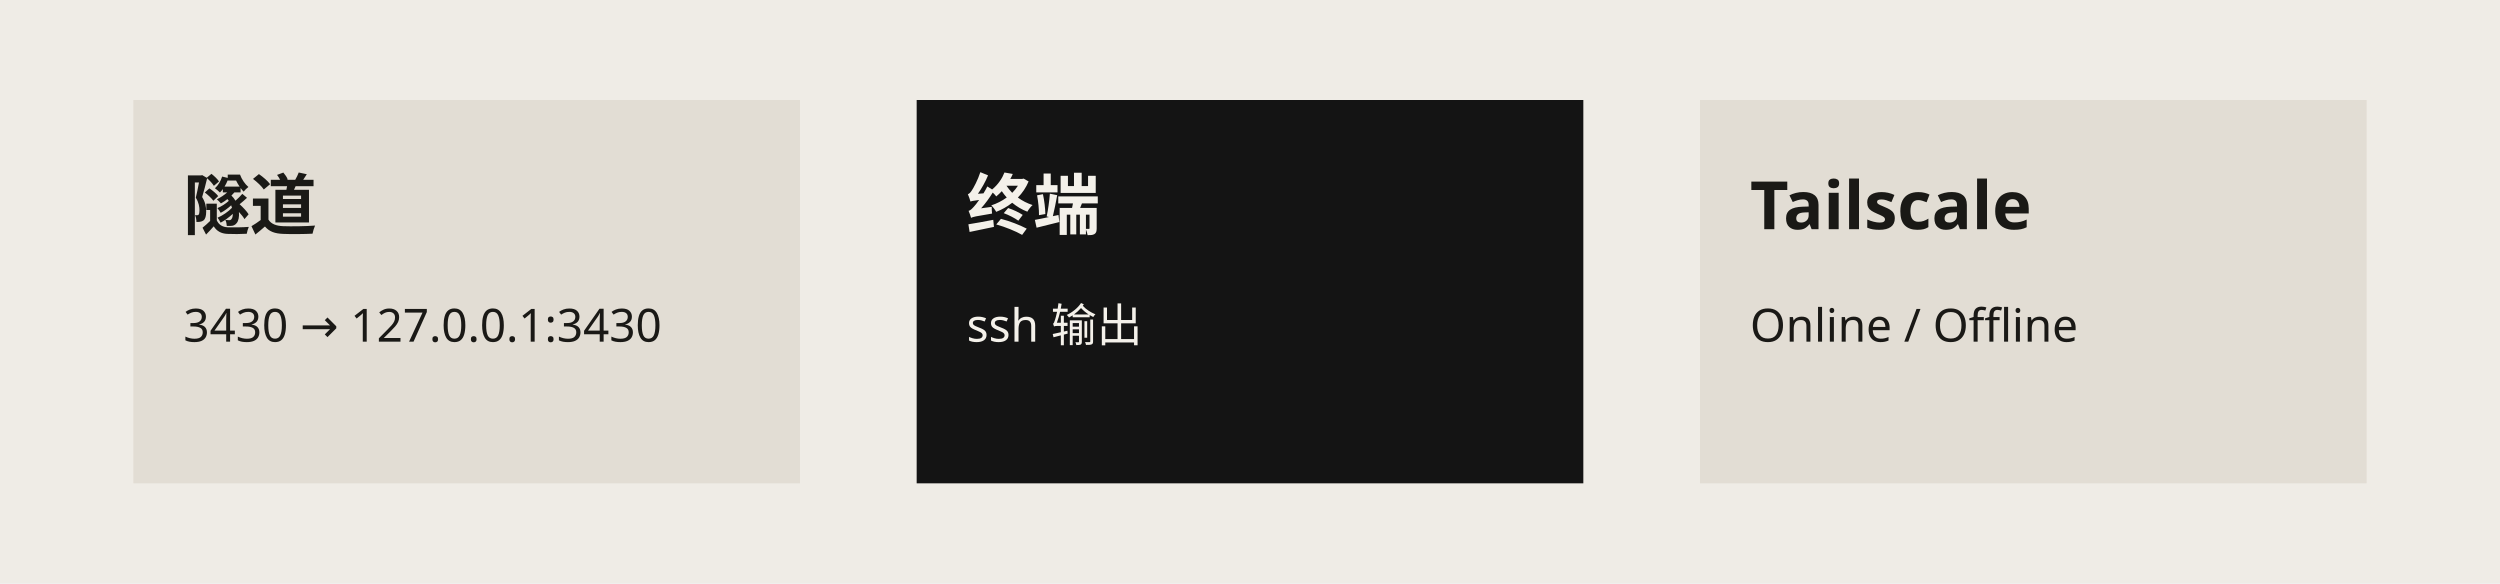
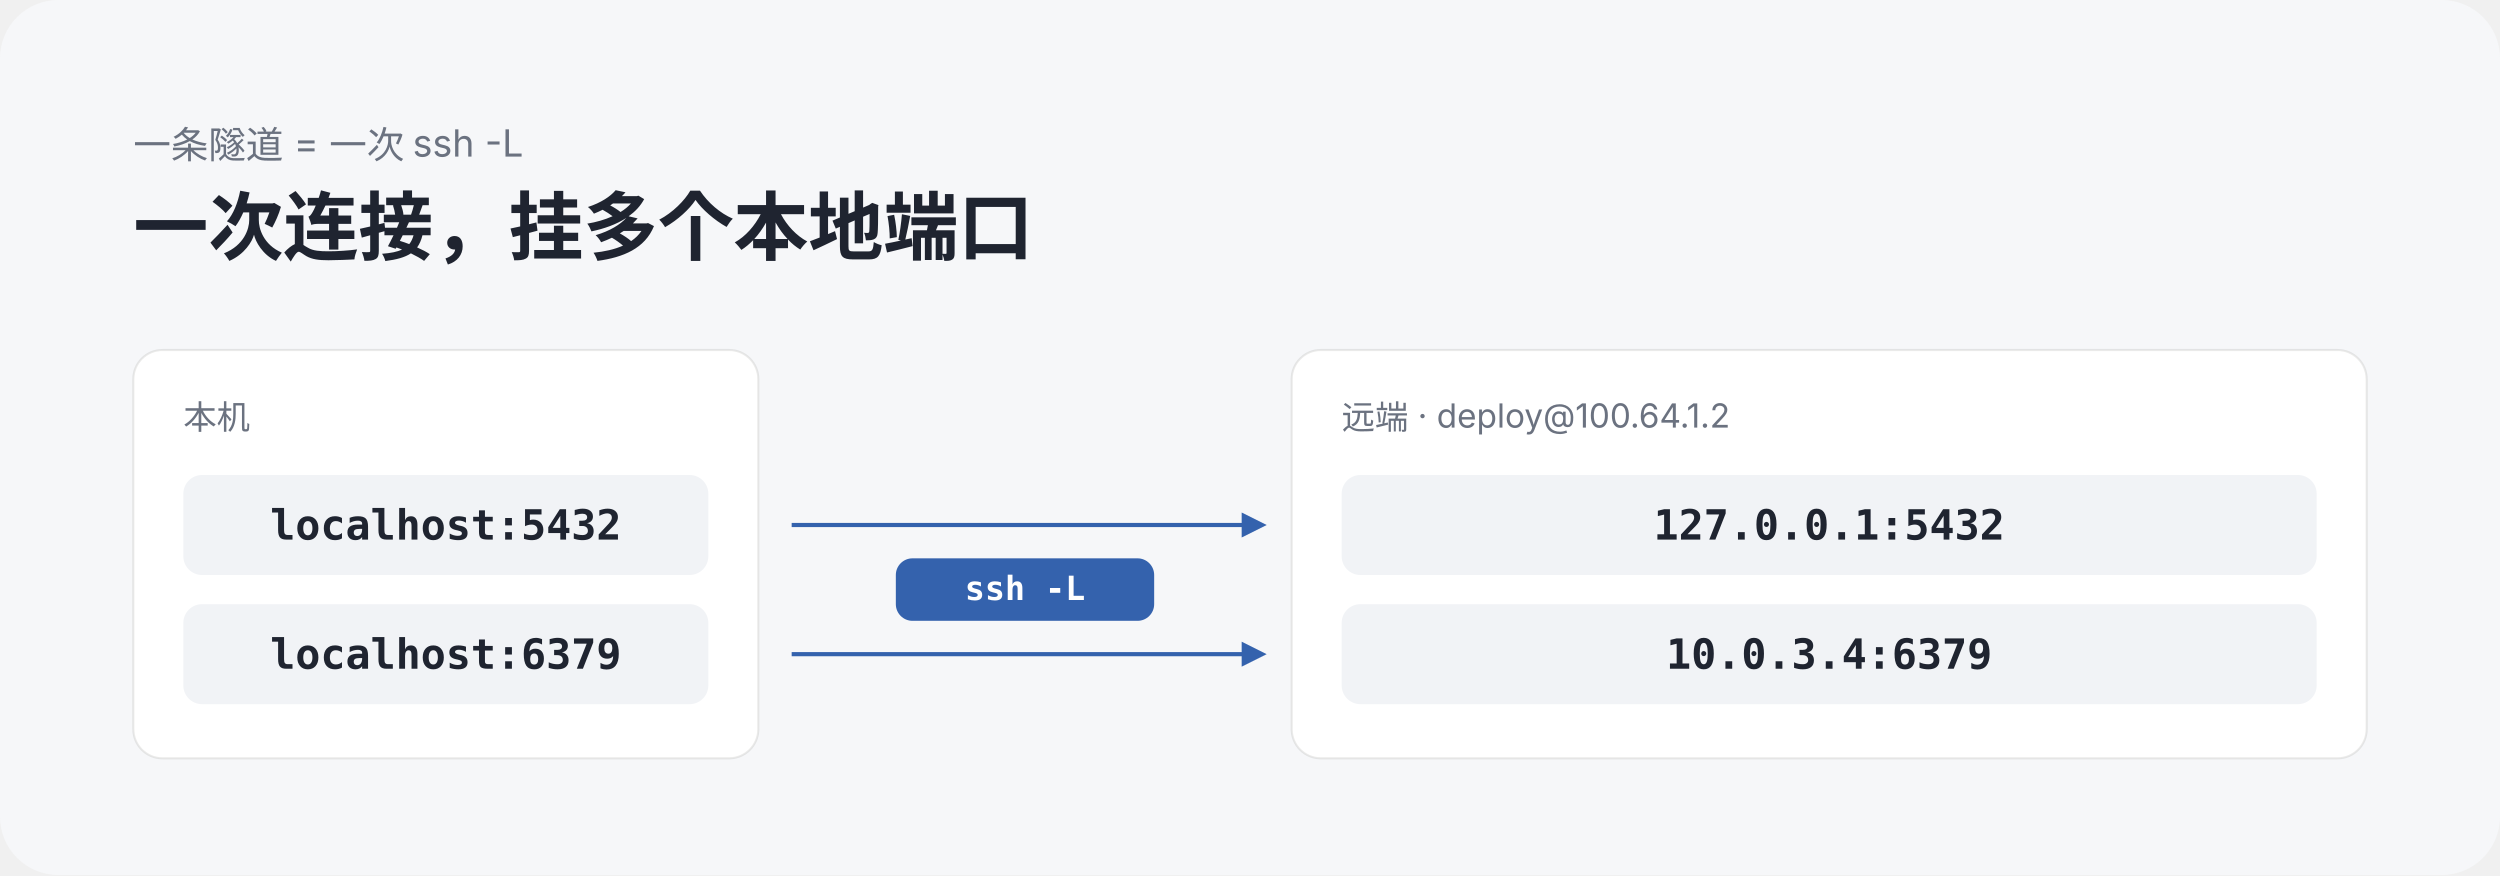
- <svg xmlns="http://www.w3.org/2000/svg" width="1200" height="280" viewBox="0 0 1200 280" role="img" aria-labelledby="layout-title layout-desc">
-   <rect width="1200" height="280" fill="#efece6" />
-   <g font-family="PingFang SC, Hiragino Sans GB, sans-serif" fill="#1a1916">
-     <rect x="64" y="48" width="320" height="184" fill="#e2ddd4" />
-     <text x="88" y="110" font-size="32" font-weight="600">隧道</text>
-     <text x="88" y="164" font-size="22">3430 → 127.0.0.1:3430</text>
-     <rect x="440" y="48" width="320" height="184" fill="#141414" />
-     <text x="464" y="110" fill="#f4f1ea" font-size="32" font-weight="600">终端</text>
-     <text x="464" y="164" fill="#f4f1ea" font-size="22">ssh 输出</text>
-     <rect x="816" y="48" width="320" height="184" fill="#e2ddd4" />
-     <text x="840" y="110" font-size="32" font-weight="600">Tailscale</text>
-     <text x="840" y="164" font-size="22">Online / Offline</text>
+ <svg xmlns="http://www.w3.org/2000/svg" width="1200" height="420" viewBox="0 0 1200 420" role="img" aria-labelledby="layout-title layout-desc">
+   <rect width="1200" height="420" rx="28" fill="#f6f7f9" />
+   <g font-family="-apple-system, BlinkMacSystemFont, 'Segoe UI', 'PingFang SC', sans-serif">
+     <text x="64" y="76" fill="#6b7280" font-size="18">一条隧道 = 一次 ssh -L</text>
+     <text x="64" y="122" fill="#1f2430" font-size="36" font-weight="700">一次连接，挂多个本地端口</text>
+   </g>
+   <g id="local" font-family="ui-monospace, SFMono-Regular, Menlo, monospace">
+     <rect x="64" y="168" width="300" height="196" rx="14" fill="#ffffff" stroke="rgba(47,42,34,0.10)" />
+     <text x="88" y="206" fill="#6b7280" font-family="-apple-system, 'PingFang SC', sans-serif" font-size="16">本机</text>
+     <rect x="88" y="228" width="252" height="48" rx="9" fill="#f1f3f6" />
+     <text x="214" y="259" fill="#1f2430" font-size="20" font-weight="650" text-anchor="middle">localhost:5432</text>
+     <rect x="88" y="290" width="252" height="48" rx="9" fill="#f1f3f6" />
+     <text x="214" y="321" fill="#1f2430" font-size="20" font-weight="650" text-anchor="middle">localhost:6379</text>
+   </g>
+   <g id="link" font-family="ui-monospace, SFMono-Regular, Menlo, monospace">
+     <line x1="380" y1="252" x2="604" y2="252" stroke="#3462ad" stroke-width="2" />
+     <path d="M596 246l12 6-12 6z" fill="#3462ad" />
+     <line x1="380" y1="314" x2="604" y2="314" stroke="#3462ad" stroke-width="2" />
+     <path d="M596 308l12 6-12 6z" fill="#3462ad" />
+     <rect x="430" y="268" width="124" height="30" rx="8" fill="#3462ad" />
+     <text x="492" y="288" fill="#ffffff" font-size="16" font-weight="650" text-anchor="middle">ssh -L</text>
+   </g>
+   <g id="remote" font-family="ui-monospace, SFMono-Regular, Menlo, monospace">
+     <rect x="620" y="168" width="516" height="196" rx="14" fill="#ffffff" stroke="rgba(47,42,34,0.10)" />
+     <text x="644" y="206" fill="#6b7280" font-family="-apple-system, 'PingFang SC', sans-serif" font-size="16">远端 · deploy@100.64.1.2</text>
+     <rect x="644" y="228" width="468" height="48" rx="9" fill="#f1f3f6" />
+     <text x="878" y="259" fill="#1f2430" font-size="20" font-weight="650" text-anchor="middle">127.0.0.1:5432</text>
+     <rect x="644" y="290" width="468" height="48" rx="9" fill="#f1f3f6" />
+     <text x="878" y="321" fill="#1f2430" font-size="20" font-weight="650" text-anchor="middle">10.0.3.4:6379</text>
  </g>
</svg>
